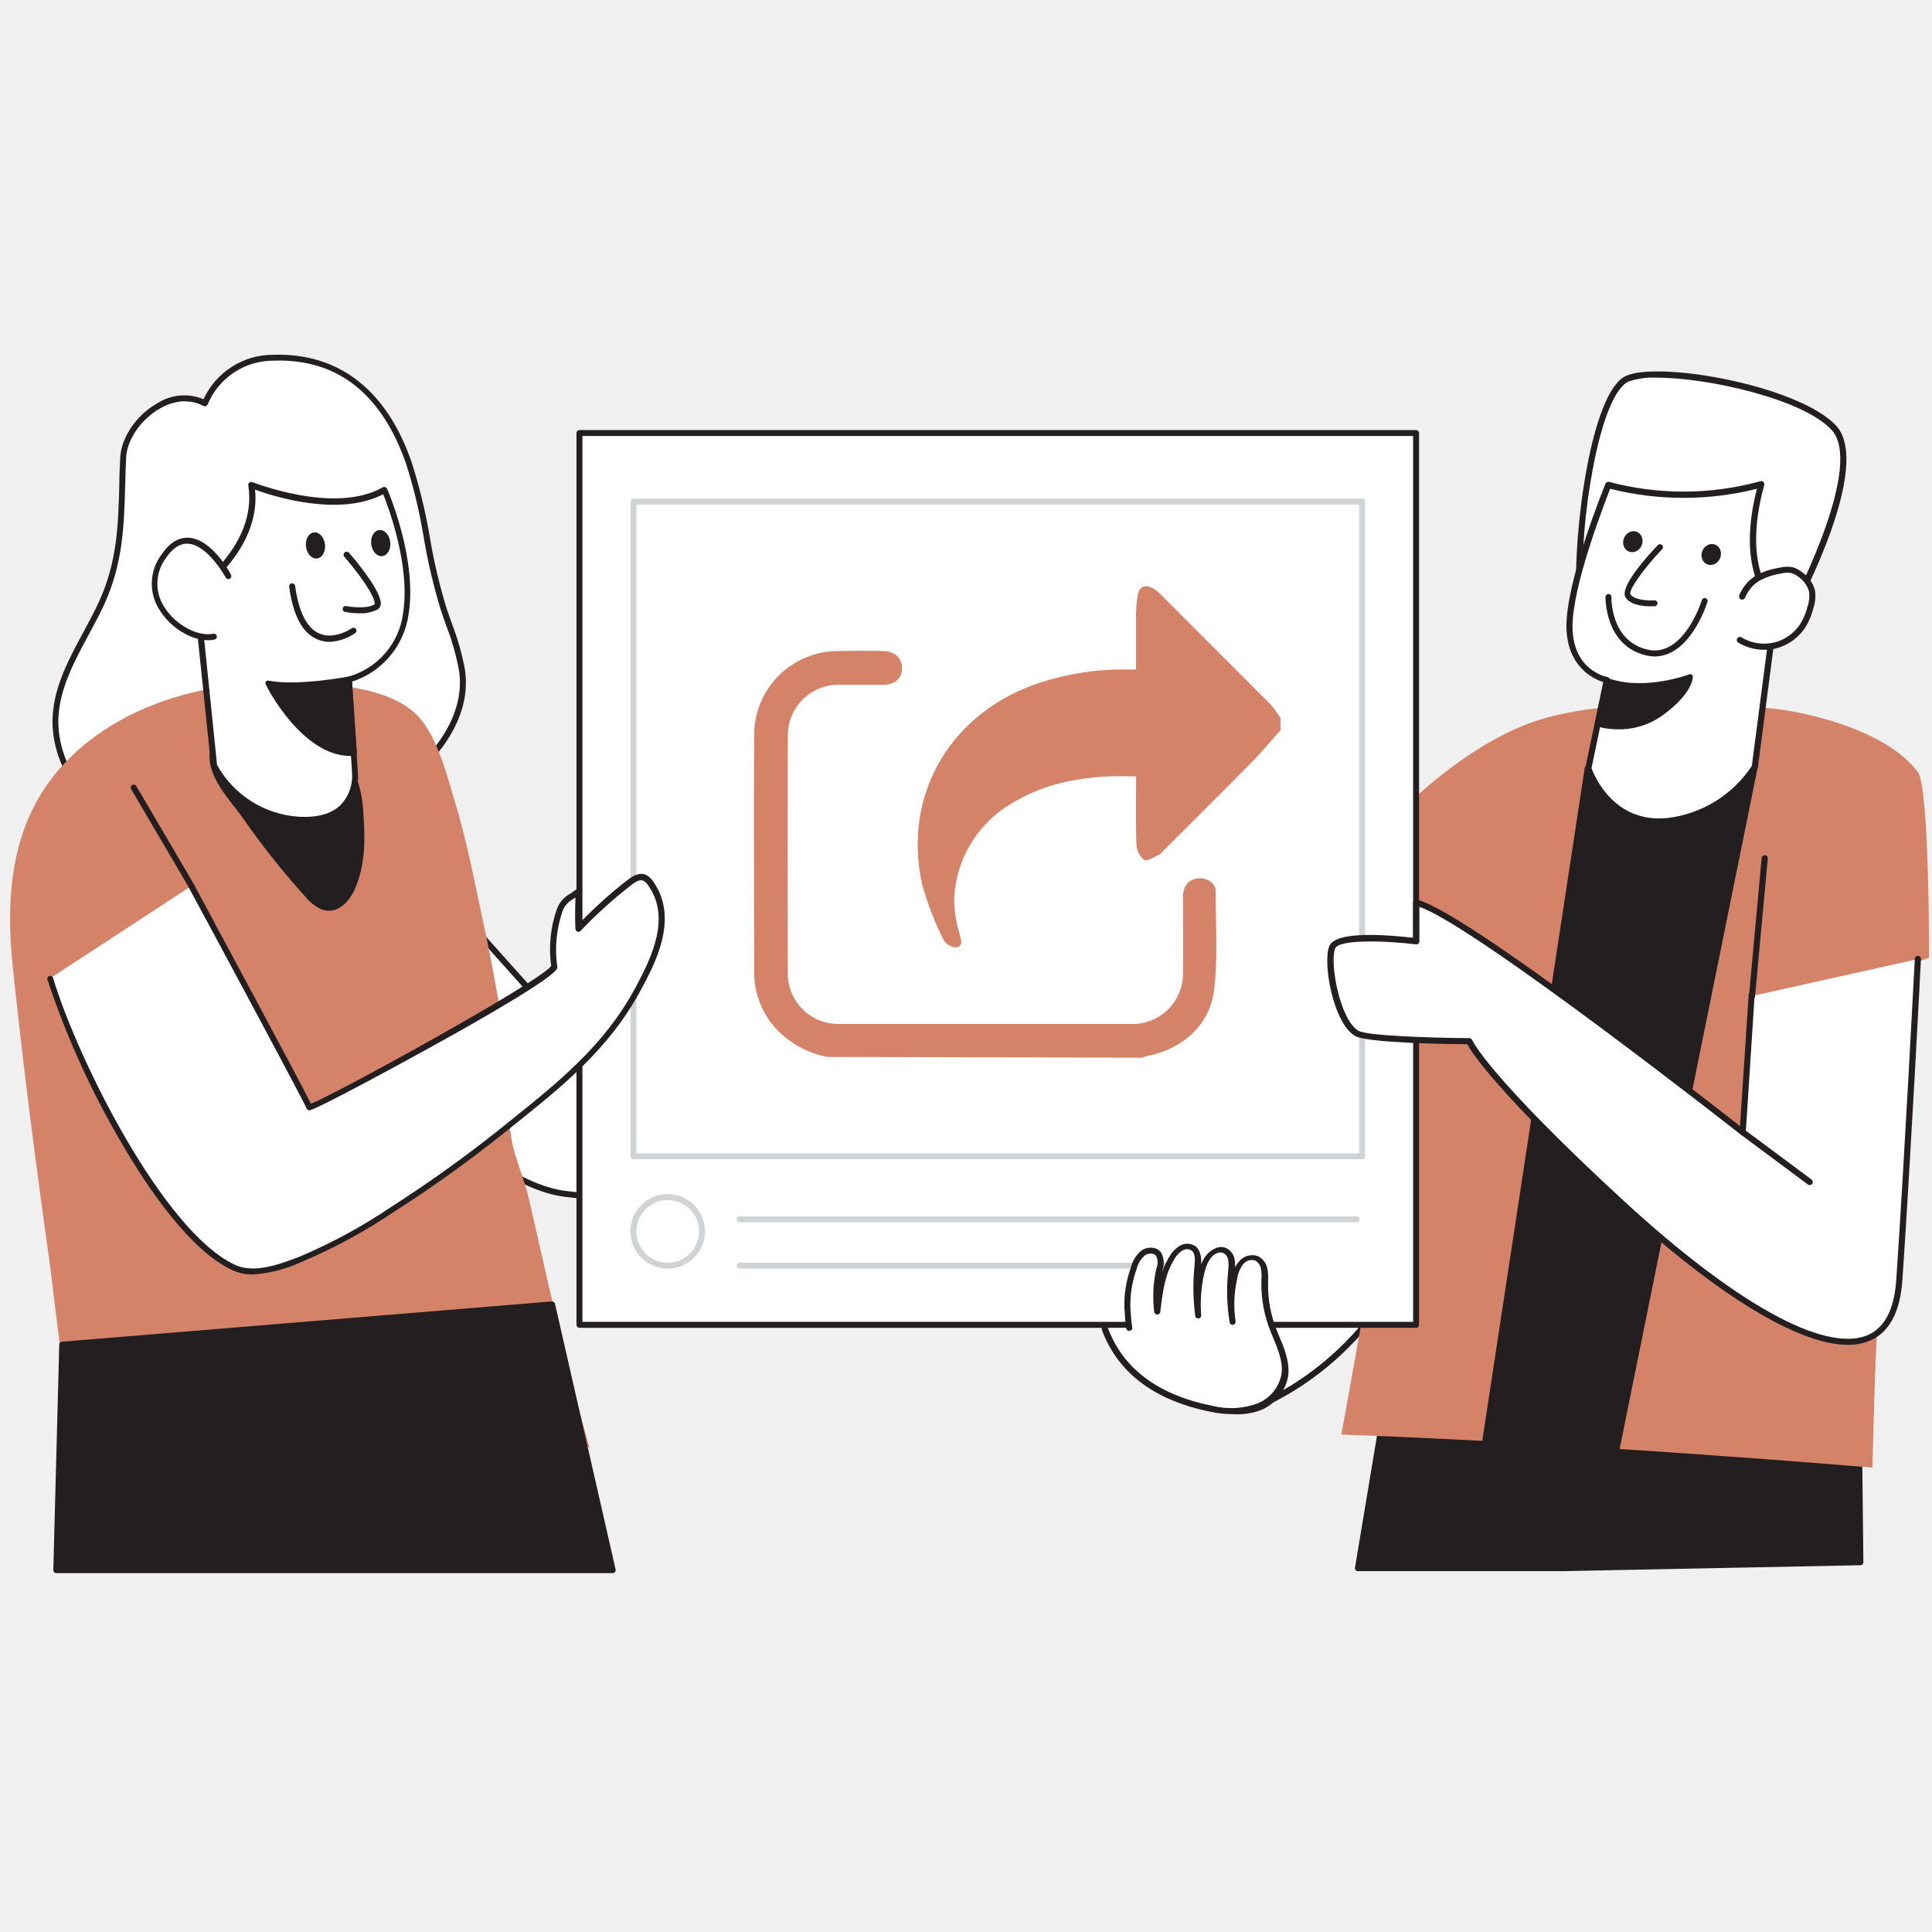
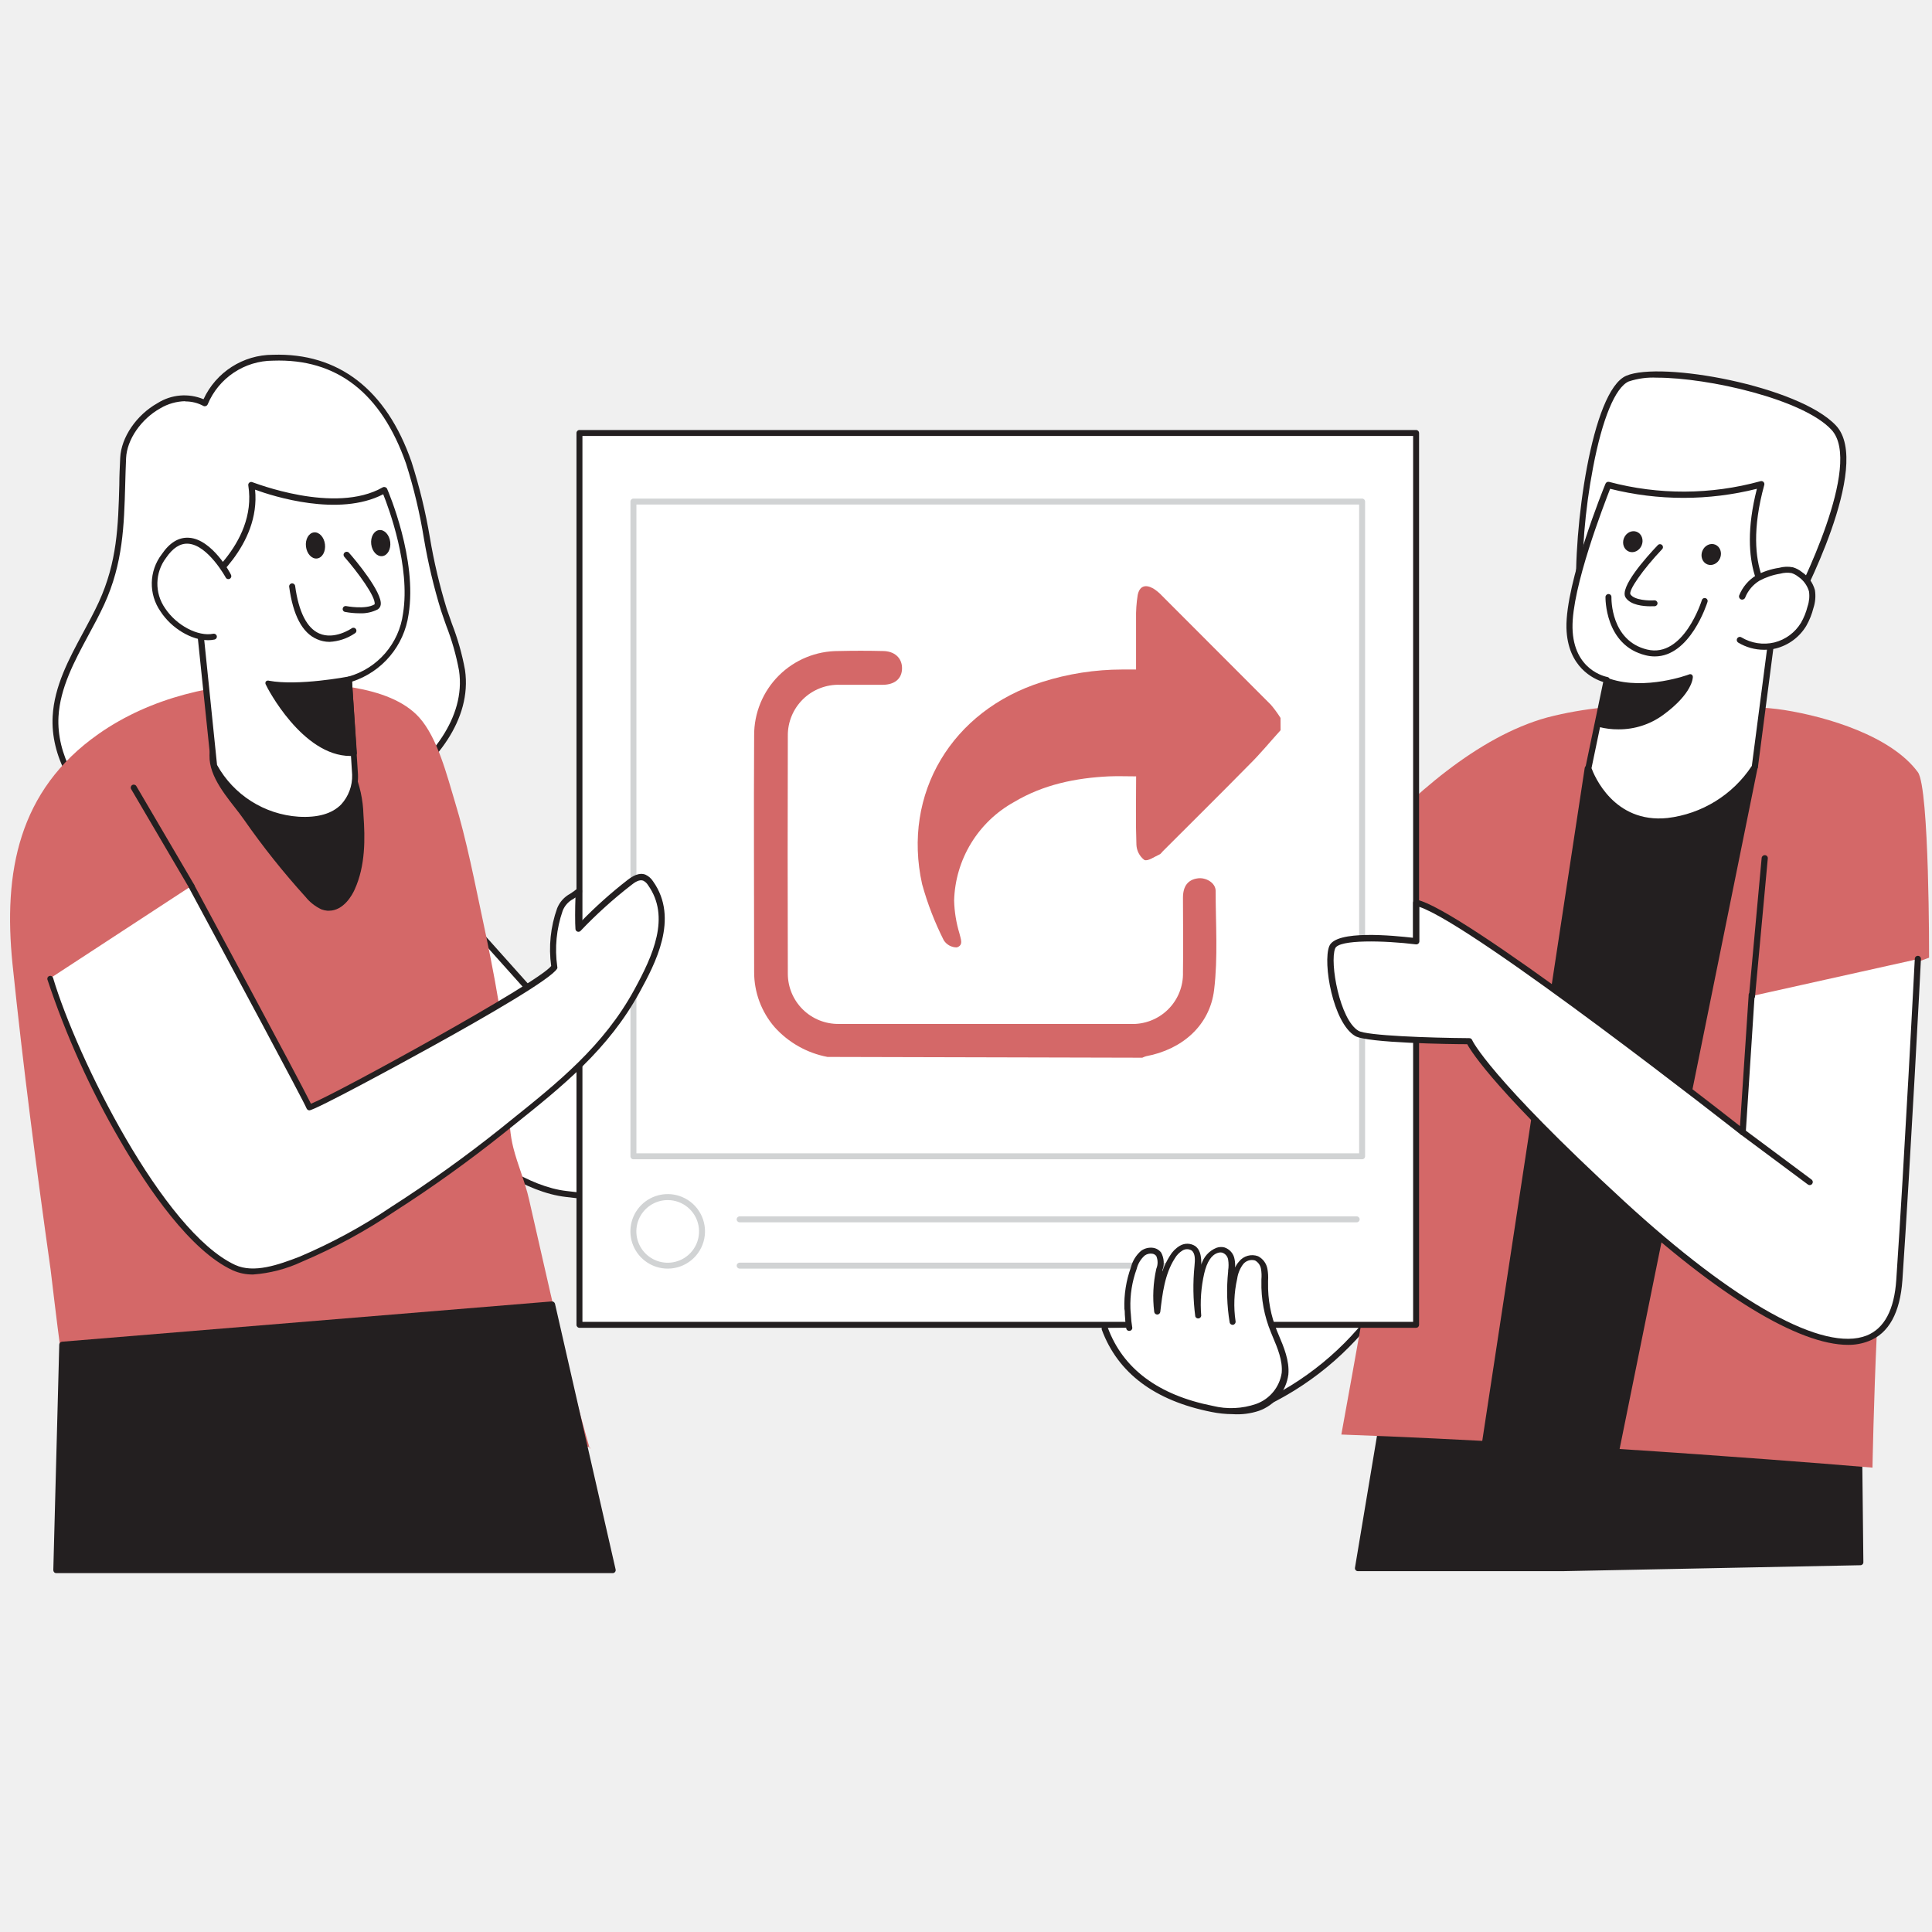
<svg xmlns="http://www.w3.org/2000/svg" width="202" height="202">
  <g fill="none" fill-rule="evenodd">
    <circle opacity=".203" transform="matrix(0 -1 -1 0 202 202)" cx="101" cy="101" r="101" />
    <g transform="translate(1 37)" fill-rule="nonzero">
      <path d="M172.225 2.485a8.064 8.064 0 00-2.937.398c-1.4.621-2.763 3.896-3.734 9.035a62.746 62.746 0 00-1.089 13.508 2.534 2.534 0 001.12 2.02c4.356 3.106 19.136-.69 20.704-1.107.747-1.429 7.555-14.807 4.2-18.404-2.95-3.188-12.844-5.45-18.264-5.45z" fill="#FFF" />
      <path d="M171.391 29.272c-2.557 0-4.822-.354-6.179-1.336a3.143 3.143 0 01-1.388-2.485c-.367-7.01 1.581-21.611 5.209-23.164 3.628-1.554 18.046 1.056 21.93 5.207 3.883 4.15-3.84 18.64-4.17 19.262a.323.323 0 01-.199.161c-.48.112-8.774 2.355-15.203 2.355zm.834-26.787a8.064 8.064 0 00-2.937.398c-1.4.621-2.763 3.896-3.734 9.035a62.746 62.746 0 00-1.089 13.508 2.534 2.534 0 001.12 2.02c4.356 3.106 19.136-.69 20.704-1.107.747-1.429 7.555-14.807 4.2-18.404-2.95-3.188-12.844-5.45-18.264-5.45z" fill="#231F20" />
      <path d="M130.438 110.086a30.772 30.772 0 0018.29-25.755l-10.3-11.048-14.156 27.296" fill="#FFF" />
      <path d="M130.438 110.41a.324.324 0 01-.112-.622 30.691 30.691 0 0018.078-25.345L138.51 73.83l-13.946 26.892a.324.324 0 01-.573-.292l14.158-27.296a.311.311 0 01.242-.168.318.318 0 01.28.093l10.3 11.054a.329.329 0 01.086.249 31.338 31.338 0 01-18.507 26.022.244.244 0 01-.112.025z" fill="#231F20" />
      <path fill="#231F20" d="M162.362 126.962l31.152-.602-.43-39.17-45.744 1.646-6.366 38.126z" />
      <path d="M162.362 127.273h-21.388a.305.305 0 01-.237-.112.286.286 0 01-.068-.248l6.366-38.127a.305.305 0 01.292-.261l45.745-1.647a.343.343 0 01.224.087c.064.057.1.139.1.224l.429 39.146a.31.31 0 01-.305.317l-31.152.621h-.006zm-21.021-.621h21.02l30.842-.622-.423-38.524-45.179 1.628-6.26 37.518z" fill="#231F20" />
-       <path d="M199.519 43.731c-2.788-3.784-9.459-5.778-13.952-6.493-4.325-.683-8.656 0-13-.373a38.276 38.276 0 00-11.823 1.156c-14.493 4.002-27.966 24.954-27.966 24.954l14.773.776s-2.146 15.429-8.307 49.237c25.663.913 55.533 3.46 55.533 3.46s.13-7.076.454-14.042c2.315-2.156 2.234-5.592 2.658-7.587.547-2.566-.56-30.446-.56-30.446l3.366-1.243s.044-17.77-1.176-19.399z" fill="#d48368" />
+       <path d="M199.519 43.731c-2.788-3.784-9.459-5.778-13.952-6.493-4.325-.683-8.656 0-13-.373a38.276 38.276 0 00-11.823 1.156c-14.493 4.002-27.966 24.954-27.966 24.954l14.773.776s-2.146 15.429-8.307 49.237c25.663.913 55.533 3.46 55.533 3.46s.13-7.076.454-14.042c2.315-2.156 2.234-5.592 2.658-7.587.547-2.566-.56-30.446-.56-30.446l3.366-1.243s.044-17.77-1.176-19.399z" fill="hsl(360, 56%, 62%)" />
      <path fill="#231F20" d="M165 43.34l-11.257 73.935 13.442 1.349 15.29-75.44z" />
      <path d="M167.185 118.934h-.031l-13.448-1.348a.33.33 0 01-.218-.118.298.298 0 01-.056-.236L164.69 43.29a.311.311 0 01.305-.26l17.468-.156a.3.3 0 01.243.112.31.31 0 01.068.26L167.49 118.68a.31.31 0 01-.305.254zm-13.068-1.932l12.837 1.286 15.135-74.793-16.802.15-11.17 73.357z" fill="#231F20" />
      <path d="M166.998 34.07l-1.935 9.27s2.06 6.157 8.301 5.505a12.492 12.492 0 009.11-5.66l2.216-17.038s-4.163-2.989-1.537-12.527a30.306 30.306 0 01-16 .075s-4.163 10.171-4.057 14.912c.106 4.741 3.902 5.462 3.902 5.462z" fill="#FFF" />
      <path d="M172.462 49.218c-5.7 0-7.68-5.717-7.704-5.779a.304.304 0 010-.168l1.867-8.966c-.959-.298-3.734-1.516-3.846-5.654-.1-4.785 3.908-14.658 4.082-15.074a.324.324 0 01.38-.193 30.262 30.262 0 0015.812-.068.317.317 0 01.41.385c-2.532 9.22 1.382 12.16 1.42 12.185a.31.31 0 01.13.304l-2.215 17.038a.304.304 0 01-.044.118 12.666 12.666 0 01-9.334 5.816 8.17 8.17 0 01-.958.056zm-7.063-5.903c.267.733 2.327 5.791 7.934 5.213a12.293 12.293 0 008.83-5.45l2.184-16.776c-.746-.621-3.764-3.902-1.655-12.197a31.496 31.496 0 01-15.345 0c-.623 1.615-4.02 10.32-3.933 14.552.093 4.443 3.49 5.095 3.64 5.126.084.013.158.06.205.13.05.073.068.163.05.25l-1.91 9.152z" fill="#231F20" />
      <path d="M181.186 25.376a3.978 3.978 0 011.624-1.932 7.008 7.008 0 012.26-.777 3.004 3.004 0 011.306-.062c.296.093.572.238.815.429a3.107 3.107 0 011.245 1.721c.088.584.035 1.18-.156 1.74a6.96 6.96 0 01-.715 1.77 4.823 4.823 0 01-6.671 1.647" fill="#FFF" />
      <path d="M183.439 30.937a5.196 5.196 0 01-2.7-.751.323.323 0 01.092-.587.318.318 0 01.243.04 4.617 4.617 0 003.435.534 4.555 4.555 0 002.8-2.069 6.674 6.674 0 00.679-1.696 3.35 3.35 0 00.15-1.578 2.803 2.803 0 00-1.127-1.535 2.16 2.16 0 00-.71-.38 2.755 2.755 0 00-1.157.063 6.958 6.958 0 00-2.19.74 3.661 3.661 0 00-1.494 1.776.333.333 0 01-.622-.236 4.351 4.351 0 011.755-2.088 7.357 7.357 0 012.414-.801c.473-.13.969-.15 1.45-.056.338.1.653.264.927.485a3.356 3.356 0 011.376 1.907 3.983 3.983 0 01-.156 1.864 7.45 7.45 0 01-.747 1.864 5.214 5.214 0 01-3.192 2.368c-.402.095-.813.14-1.226.136zM166.251 38.704a7.931 7.931 0 006.46-1.18c3.012-2.206 2.98-3.728 2.98-3.728s-4.61 1.777-8.469.453l-.97 4.455z" fill="#231F20" />
      <path d="M168.224 39.257a7.933 7.933 0 01-2.06-.254.304.304 0 01-.211-.36l.97-4.468a.298.298 0 01.15-.205.293.293 0 01.249 0c3.702 1.242 8.214-.429 8.257-.448a.3.3 0 01.28 0 .292.292 0 01.137.249c0 .068 0 1.709-3.111 3.983a7.83 7.83 0 01-4.661 1.503zm-1.606-.782a7.639 7.639 0 005.912-1.2c1.836-1.348 2.49-2.417 2.72-3-1.307.415-4.711 1.292-7.798.372l-.834 3.828z" fill="#231F20" />
      <path d="M172.568 20.2s-3.952 4.157-3.342 5.102c.61.944 2.794.795 2.794.795" fill="#FFF" />
      <path d="M171.56 26.39c-.741 0-2.079-.119-2.596-.92-.672-1.032 2.135-4.182 3.373-5.48a.311.311 0 01.534.217c0 .081-.033.16-.092.217-2.016 2.125-3.56 4.35-3.304 4.722.41.622 1.991.665 2.489.622.17-.015.32.11.336.28a.31.31 0 01-.286.335c-.025-.006-.212.006-.455.006z" fill="#231F20" />
      <ellipse fill="#231F20" transform="rotate(-68.08 177.918 20.975)" cx="177.918" cy="20.975" rx="1.112" ry="1" />
      <ellipse fill="#231F20" transform="rotate(-68.08 169.72 19.636)" cx="169.72" cy="19.636" rx="1.112" ry="1" />
      <path d="M172.014 31.633c-.32 0-.637-.04-.946-.118-4.306-1.037-4.207-6.058-4.207-6.108a.317.317 0 01.324-.298.305.305 0 01.298.317c0 .186-.08 4.567 3.734 5.487 3.815.92 5.7-5.102 5.719-5.164a.31.31 0 11.591.187c-.08.248-1.83 5.697-5.513 5.697z" fill="#231F20" />
      <path d="M36 45.98l23.26 26.03 32.547 11.364-4.157 8.587s-21.127-3.187-29.447-4.12c-8.32-.931-18.837-13.408-18.837-13.408L36 45.98z" fill="#FFF" />
      <path d="M87.65 92.266h-.044c-.211 0-21.22-3.194-29.44-4.12-8.345-.938-18.607-12.999-19.036-13.515a.28.28 0 01-.075-.161l-3.367-28.49a.323.323 0 01.18-.316.311.311 0 01.362.074L59.44 71.705l32.471 11.34a.31.31 0 01.18.174.304.304 0 010 .254l-4.162 8.612c-.05.11-.16.181-.28.18zm-47.985-17.97c.865 1.007 10.79 12.353 18.569 13.229 7.779.876 26.927 3.728 29.248 4.088l3.908-8.077-32.216-11.253a.305.305 0 01-.131-.087l-22.62-25.283 3.242 27.383z" fill="#231F20" />
      <path d="M47.294 33.075c-.323-2.181-1.2-4.238-1.867-6.332-1.68-5.076-1.923-10.314-3.684-15.372C39.484 4.865 35.147.13 27.561.398a7.735 7.735 0 00-7.137 4.76c-3.591-1.977-8.376 2.044-8.544 5.722-.25 5.424.1 10.054-2.266 15.192-1.792 3.902-4.567 7.556-4.797 11.843-.23 4.288 2.202 8.295 5.687 10.663 3.485 2.367 7.878 3.156 12.079 2.846 4.2-.311 8.264-1.653 12.166-3.256a31.45 31.45 0 005.5-2.771c3.965-2.647 7.804-7.277 7.045-12.322z" fill="#FFF" />
      <path d="M20.853 51.797a18.69 18.69 0 01-10.523-2.964c-3.734-2.554-6.049-6.835-5.825-10.93.168-3.163 1.7-6.002 3.18-8.749.567-1.05 1.152-2.131 1.65-3.212 1.916-4.194 2.022-7.923 2.14-12.272 0-.913.05-1.864.093-2.802.1-2.138 1.7-4.487 3.902-5.717a5.222 5.222 0 014.81-.41A7.997 7.997 0 0127.53.093c6.845-.223 11.861 3.623 14.493 11.185a56.722 56.722 0 011.923 7.922 58.372 58.372 0 001.761 7.456c.175.516.355 1.038.542 1.554a26.39 26.39 0 011.369 4.834c.771 5.25-3.211 9.942-7.2 12.62a31.239 31.239 0 01-5.57 2.802c-3.28 1.348-7.629 2.939-12.259 3.28-.572.032-1.157.05-1.736.05zm-2.49-46.851a5.333 5.333 0 00-2.594.74c-2.023 1.13-3.497 3.274-3.585 5.206-.043.951-.068 1.865-.093 2.79-.118 4.232-.224 8.22-2.197 12.52-.504 1.094-1.095 2.188-1.667 3.244-1.444 2.684-2.944 5.468-3.112 8.488-.205 3.877 1.973 7.953 5.557 10.39 3.15 2.13 7.362 3.106 11.88 2.789 4.518-.317 8.836-1.901 12.072-3.231a30.871 30.871 0 005.445-2.746c3.827-2.554 7.66-7.053 6.926-12.018a25.968 25.968 0 00-1.344-4.716c-.18-.515-.367-1.037-.541-1.565a59.272 59.272 0 01-1.786-7.519 54.655 54.655 0 00-1.867-7.841C38.868 4.095 34.226.472 27.555.708a7.43 7.43 0 00-6.845 4.58.311.311 0 01-.18.161.293.293 0 01-.25 0 3.925 3.925 0 00-1.91-.478l-.006-.025z" fill="#231F20" />
-       <path d="M47.412 49.883a63.649 63.649 0 00-.852-3.064c-.822-2.715-1.799-6.654-3.734-8.81-3.155-3.492-10.255-3.604-14.568-3.63-6.677-.036-13.503 1.53-18.961 5.363C.897 45.645-.66 54.214.305 63.77c1.108 10.687 2.49 21.35 3.989 31.994.15 1.093 1.948 17.354 2.757 17.36.056 0 55.383.044 53.616 1.349-2.489-8.63-4.356-17.398-6.36-26.097-.423-1.864-1.176-3.554-1.636-5.369-.666-2.622-.361-5.499-.623-8.183-.541-6.214-1.866-12.328-3.16-18.417-.455-2.187-.928-4.368-1.476-6.524z" fill="#d48368" />
+       <path d="M47.412 49.883a63.649 63.649 0 00-.852-3.064c-.822-2.715-1.799-6.654-3.734-8.81-3.155-3.492-10.255-3.604-14.568-3.63-6.677-.036-13.503 1.53-18.961 5.363C.897 45.645-.66 54.214.305 63.77c1.108 10.687 2.49 21.35 3.989 31.994.15 1.093 1.948 17.354 2.757 17.36.056 0 55.383.044 53.616 1.349-2.489-8.63-4.356-17.398-6.36-26.097-.423-1.864-1.176-3.554-1.636-5.369-.666-2.622-.361-5.499-.623-8.183-.541-6.214-1.866-12.328-3.16-18.417-.455-2.187-.928-4.368-1.476-6.524z" fill="hsl(360, 56%, 62%)" />
      <path fill="#231F20" d="M63.094 127.167L56.753 99.38l-51.215 4.213-.653 23.574z" />
      <path d="M63.094 127.478H4.885a.317.317 0 01-.224-.093.323.323 0 01-.087-.224l.622-23.574a.317.317 0 01.286-.305l51.215-4.213a.33.33 0 01.33.243l6.34 27.787a.317.317 0 01-.274.379h.001zm-57.873-.621h57.493l-6.222-27.141-50.667 4.163-.604 22.978zM32.714 57.786c.17.07.351.112.535.125 1.164.087 2.078-.994 2.558-2.057 1.07-2.367 1.07-5.064.883-7.649a11.977 11.977 0 00-.964-4.436 10.043 10.043 0 00-2.265-2.877c-1.662-1.535-3.678-2.821-5.925-3.107-2.246-.286-5.532.932-6.223 3.392-.721 2.66 2.079 5.338 3.436 7.295a79.087 79.087 0 006.41 8.078c.416.525.949.948 1.555 1.236z" fill="#231F20" />
      <path d="M33.386 58.221h-.162a2.492 2.492 0 01-.622-.143 4.722 4.722 0 01-1.662-1.31 80.94 80.94 0 01-6.434-8.078 28.075 28.075 0 00-.934-1.243c-1.406-1.796-3.16-4.039-2.539-6.313.691-2.548 3.94-3.933 6.54-3.623 2.036.237 4.09 1.305 6.1 3.17.955.834 1.747 1.839 2.333 2.963.617 1.442.955 2.987.995 4.555.18 2.485.212 5.312-.914 7.792-.243.553-1.14 2.23-2.701 2.23zm-.56-.733c.143.059.294.094.448.106.977.087 1.817-.92 2.246-1.864 1.064-2.355 1.033-5.108.86-7.494a11.933 11.933 0 00-.934-4.35 9.552 9.552 0 00-2.197-2.783c-1.91-1.771-3.846-2.784-5.75-3.007-2.296-.268-5.27.963-5.868 3.168-.535 1.976 1.108 4.083 2.433 5.767.348.447.678.87.958 1.242a78.832 78.832 0 006.385 8.035c.375.498.86.902 1.419 1.18z" fill="#231F20" />
      <path fill="#FFF" d="M59.584 8.27h87.482v93.254H59.584z" />
      <path d="M147.06 101.828H59.584a.31.31 0 01-.31-.31V8.27c0-.171.139-.31.31-.31h87.476a.31.31 0 01.311.31v93.248a.31.31 0 01-.311.31zm-87.164-.621h86.853V8.581H59.896v92.626z" fill="#231F20" />
      <path fill="#FFF" d="M65.229 15.441h76.181v68.455H65.229z" />
      <path d="M141.416 84.207H65.229a.31.31 0 01-.312-.311V15.44c0-.172.14-.31.312-.31h76.187c.171 0 .311.138.311.31v68.442a.312.312 0 01-.311.324zm-75.876-.622h75.564V15.751H65.54v67.834z" fill="#D1D3D4" />
-       <path d="M132.89 39.35c-1.095 1.206-2.14 2.486-3.285 3.61-2.994 3.045-6.03 6.047-9.049 9.066-.105.106-.186.249-.31.305-.542.236-1.245.758-1.606.578a2.118 2.118 0 01-.822-1.585c-.087-2.33-.03-4.66-.03-7.152-.984 0-1.911-.037-2.838 0-3.504.168-6.877.864-9.926 2.685a12.158 12.158 0 00-6.266 10.308c.032 1.159.218 2.308.553 3.418.131.584.46 1.242-.273 1.472a1.606 1.606 0 01-1.363-.745 31.86 31.86 0 01-2.265-5.872c-2.097-9.47 3.111-18.15 12.526-21.127a27.68 27.68 0 018.395-1.31h1.45v-5.288c-.019-.832.038-1.664.168-2.486.187-.944.784-1.168 1.624-.702.34.213.65.47.921.764 3.796 3.79 7.588 7.587 11.376 11.39.372.435.711.899 1.014 1.385l.006 1.287z" fill="#d48368" />
-       <path d="M85.515 73.507a9.923 9.923 0 01-5.52-3.107 8.778 8.778 0 01-2.146-5.779c0-8.245-.05-16.484 0-24.73a8.773 8.773 0 012.577-6.254 8.8 8.8 0 016.265-2.569 94.813 94.813 0 014.605 0c1.245 0 2.029.74 2.017 1.82-.013 1.082-.778 1.697-1.992 1.71h-4.493a5.294 5.294 0 00-3.874 1.51 5.278 5.278 0 00-1.583 3.84c-.025 8.284-.025 16.569 0 24.854 0 1.405.563 2.751 1.564 3.739a5.269 5.269 0 003.763 1.517h30.492a5.269 5.269 0 003.93-1.509 5.253 5.253 0 001.565-3.903c.043-2.59 0-5.182 0-7.773 0-1.243.535-1.901 1.55-2.038.845-.118 1.866.466 1.866 1.311 0 3.461.255 6.96-.162 10.37-.46 3.729-3.36 6.214-7.1 6.916-.14.04-.275.092-.405.156l-32.919-.081z" fill="#d48368" />
+       <path d="M132.89 39.35c-1.095 1.206-2.14 2.486-3.285 3.61-2.994 3.045-6.03 6.047-9.049 9.066-.105.106-.186.249-.31.305-.542.236-1.245.758-1.606.578a2.118 2.118 0 01-.822-1.585c-.087-2.33-.03-4.66-.03-7.152-.984 0-1.911-.037-2.838 0-3.504.168-6.877.864-9.926 2.685a12.158 12.158 0 00-6.266 10.308c.032 1.159.218 2.308.553 3.418.131.584.46 1.242-.273 1.472a1.606 1.606 0 01-1.363-.745 31.86 31.86 0 01-2.265-5.872c-2.097-9.47 3.111-18.15 12.526-21.127a27.68 27.68 0 018.395-1.31h1.45v-5.288c-.019-.832.038-1.664.168-2.486.187-.944.784-1.168 1.624-.702.34.213.65.47.921.764 3.796 3.79 7.588 7.587 11.376 11.39.372.435.711.899 1.014 1.385l.006 1.287z" fill="hsl(360, 56%, 62%)" />
+       <path d="M85.515 73.507a9.923 9.923 0 01-5.52-3.107 8.778 8.778 0 01-2.146-5.779c0-8.245-.05-16.484 0-24.73a8.773 8.773 0 012.577-6.254 8.8 8.8 0 016.265-2.569 94.813 94.813 0 014.605 0c1.245 0 2.029.74 2.017 1.82-.013 1.082-.778 1.697-1.992 1.71h-4.493a5.294 5.294 0 00-3.874 1.51 5.278 5.278 0 00-1.583 3.84c-.025 8.284-.025 16.569 0 24.854 0 1.405.563 2.751 1.564 3.739a5.269 5.269 0 003.763 1.517h30.492a5.269 5.269 0 003.93-1.509 5.253 5.253 0 001.565-3.903c.043-2.59 0-5.182 0-7.773 0-1.243.535-1.901 1.55-2.038.845-.118 1.866.466 1.866 1.311 0 3.461.255 6.96-.162 10.37-.46 3.729-3.36 6.214-7.1 6.916-.14.04-.275.092-.405.156l-32.919-.081z" fill="hsl(360, 56%, 62%)" />
      <path d="M140.85 90.8H76.335a.31.31 0 110-.622h64.513a.31.31 0 110 .621zM124.813 95.64H76.336a.31.31 0 110-.622h48.477a.31.31 0 01.311.31.317.317 0 01-.311.312z" fill="#D1D3D4" />
      <ellipse fill="#FFF" cx="68.819" cy="91.744" rx="3.584" ry="3.579" />
      <path d="M68.82 95.64a3.902 3.902 0 01-3.61-2.401 3.892 3.892 0 01.842-4.248 3.906 3.906 0 014.253-.847 3.896 3.896 0 01-1.486 7.496zm0-7.165a3.28 3.28 0 00-3.036 2.019 3.271 3.271 0 00.71 3.571 3.283 3.283 0 003.577.709 3.275 3.275 0 00-1.252-6.299z" fill="#D1D3D4" />
      <path d="M39.204 14.217s3.112 7.239 2.21 12.949A8.274 8.274 0 0135.476 34l.622 9.973s.38 5.095-5.93 4.716a10.78 10.78 0 01-8.812-5.636L19.484 24.78s6.845-4.536 5.781-11.079c0 0 8.693 3.523 13.94.516z" fill="#FFF" />
      <path d="M30.853 49.031h-.672a11.202 11.202 0 01-9.073-5.81.298.298 0 01-.031-.105l-1.904-18.305a.317.317 0 01.137-.292c.068-.044 6.646-4.505 5.65-10.768a.304.304 0 01.112-.292.312.312 0 01.311-.044c.081 0 8.613 3.43 13.653.528a.33.33 0 01.255 0 .305.305 0 01.187.174c.13.299 3.174 7.388 2.24 13.123a8.659 8.659 0 01-5.911 7.028l.622 9.724a4.967 4.967 0 01-1.32 3.58c-.97.962-2.401 1.46-4.256 1.46zm-9.16-6.052a10.543 10.543 0 008.525 5.412c1.998.119 3.498-.31 4.45-1.28a4.39 4.39 0 001.151-3.106l-.622-9.942a.31.31 0 01.242-.323 7.926 7.926 0 005.7-6.599c.791-4.89-1.493-11.017-2.072-12.464-4.642 2.404-11.5.217-13.397-.479.578 5.828-4.83 10.035-5.825 10.756l1.848 18.025z" fill="#231F20" />
      <path d="M22.857 23.264s-3.566-6.723-6.727-2.138c-3.161 4.586 2.19 9.047 5.246 8.432" fill="#FFF" />
      <path d="M20.766 29.937c-1.749 0-3.84-1.243-4.978-3.001a5.064 5.064 0 01.118-5.978c.84-1.242 1.798-1.801 2.85-1.733 2.408.143 4.356 3.728 4.406 3.896a.31.31 0 01-.548.286s-1.867-3.437-3.945-3.56c-.83-.05-1.595.438-2.297 1.466a4.48 4.48 0 00-.112 5.281c1.177 1.79 3.442 2.989 5.041 2.666.17-.03.333.08.367.248a.304.304 0 01-.243.36 3.421 3.421 0 01-.66.07zM36.59 27.122a8.158 8.158 0 01-1.511-.143.299.299 0 01-.243-.36.31.31 0 01.367-.249s2.016.392 2.968-.186c.137-.777-1.78-3.38-3.173-4.97a.304.304 0 01.03-.436.318.318 0 01.443 0c.622.684 3.54 4.176 3.335 5.456a.683.683 0 01-.317.484 3.8 3.8 0 01-1.898.404zM35.47 34.013s-5.289 1.02-8.4.441c0 0 3.852 7.63 8.923 7.258l-.522-7.699z" fill="#231F20" />
      <path d="M35.632 42.041c-5.015 0-8.712-7.14-8.836-7.456a.304.304 0 010-.33.311.311 0 01.336-.08c3.018.565 8.233-.423 8.289-.435a.33.33 0 01.249.062c.068.055.11.136.118.224l.523 7.698a.31.31 0 01-.287.33 6.098 6.098 0 00-.392-.013zm-7.984-7.189c.977 1.66 4.089 6.568 7.99 6.568l-.479-7.034c-1.113.199-4.816.783-7.51.466z" fill="#231F20" />
      <ellipse fill="#231F20" transform="rotate(-6.85 31.984 20.03)" cx="31.984" cy="20.029" rx="1" ry="1.373" />
      <ellipse fill="#231F20" transform="rotate(-6.85 38.807 19.784)" cx="38.807" cy="19.784" rx="1" ry="1.373" />
      <path d="M33.442 30.111c-.453-.003-.9-.1-1.313-.286-1.519-.658-2.49-2.485-2.894-5.474a.314.314 0 01.623-.087c.373 2.74 1.244 4.418 2.526 4.971 1.574.696 3.348-.516 3.367-.528a.312.312 0 11.354.51 5.17 5.17 0 01-2.663.894z" fill="#231F20" />
      <path d="M117.047 101.84c-.103-.687-.17-1.38-.2-2.075a11.486 11.486 0 01.666-4.243c.15-.606.482-1.15.953-1.56a1.246 1.246 0 011.667.118 1.98 1.98 0 01.063 1.59 12.9 12.9 0 00-.218 4.4c.236-1.976.498-4.027 1.574-5.692.224-.39.543-.717.927-.95a1.246 1.246 0 011.276 0c.554.403.51 1.242.442 1.9a22.59 22.59 0 00.08 5.227 14.89 14.89 0 01.33-4.549c.225-.975.666-2.05 1.619-2.361.2-.07.415-.083.622-.037.435.147.753.522.827.975.072.445.072.898 0 1.342-.18 1.75-.125 3.516.162 5.25a12.57 12.57 0 01.168-4.572 3.57 3.57 0 01.697-1.653 1.464 1.464 0 011.63-.479c.422.224.714.63.79 1.1.074.465.09.936.05 1.405a12.702 12.702 0 00.965 5.17c.56 1.36 1.288 2.87 1.158 4.392a4.42 4.42 0 01-2.875 3.523 8.388 8.388 0 01-4.717.224c-5.147-1.019-9.397-3.467-11.201-8.382" fill="#FFF" />
      <path d="M127.88 110.857a11.436 11.436 0 01-2.22-.23c-5.925-1.175-9.777-4.064-11.457-8.587a.33.33 0 11.622-.224c1.593 4.3 5.29 7.052 10.977 8.177 1.5.37 3.076.3 4.537-.205a4.102 4.102 0 002.67-3.25c.111-1.286-.43-2.572-.953-3.809l-.18-.44a13.155 13.155 0 01-.99-5.301v-.218c.033-.369.019-.74-.043-1.106a1.243 1.243 0 00-.622-.876 1.17 1.17 0 00-1.245.392 3.29 3.29 0 00-.622 1.516 12.062 12.062 0 00-.168 4.455.323.323 0 01-.268.367.317.317 0 01-.348-.236 19.922 19.922 0 01-.162-5.338v-.106c.06-.376.06-.76 0-1.137a.932.932 0 00-.622-.733.879.879 0 00-.467.031c-.654.211-1.126.932-1.407 2.125a14.457 14.457 0 00-.317 4.45.323.323 0 01-.622.068 22.875 22.875 0 01-.081-5.3c.062-.622.093-1.305-.311-1.604a.916.916 0 00-.934 0 2.32 2.32 0 00-.815.833c-1.058 1.64-1.3 3.728-1.518 5.592a.323.323 0 01-.318.28.323.323 0 01-.317-.28 13.203 13.203 0 01.218-4.505c.18-.425.18-.904 0-1.33a.622.622 0 00-.43-.248 1.072 1.072 0 00-.784.193c-.417.371-.71.861-.84 1.404a10.933 10.933 0 00-.653 4.12c0 .217.031.41.043.59.022.49.074.977.156 1.46a.323.323 0 01-.622.106 12.484 12.484 0 01-.162-1.523c0-.18 0-.373-.044-.584-.052-1.48.18-2.956.685-4.35.168-.669.54-1.27 1.064-1.72.36-.258.805-.37 1.245-.311.34.047.646.229.852.503a2.24 2.24 0 01.118 1.864.583.583 0 000 .1c.202-.571.467-1.117.79-1.628a2.979 2.979 0 011.052-1.057 1.527 1.527 0 011.612.044c.622.472.622 1.342.622 1.945a2.68 2.68 0 011.587-1.771c.264-.094.55-.109.822-.044.563.179.977.66 1.07 1.243.057.284.074.575.05.864.108-.225.246-.434.41-.622a1.763 1.763 0 012.004-.559c.511.268.87.756.971 1.324a5.1 5.1 0 01.068 1.242v.218a12.653 12.653 0 00.94 5.04l.18.434c.53 1.243 1.127 2.666 1.002 4.113a4.693 4.693 0 01-3.074 3.79 7.154 7.154 0 01-2.75.349z" fill="#231F20" />
      <path d="M182.15 67.144l-.945 14.254s-29.248-22.99-34.145-23.978v4.02s-8.134-.994-8.78.621c-.648 1.616.454 7.755 2.57 8.998 1.244.751 11.754.814 11.754.814s1.488 3.64 15.987 16.981c14.5 13.341 28.14 20.474 28.993 7.979.852-12.496 1.935-33.554 1.935-33.554" fill="#FFF" />
      <path d="M192.22 103.612c-5.147 0-13.622-5.133-23.847-14.54-12.75-11.738-15.47-15.982-15.968-16.895-1.736 0-10.473-.124-11.717-.857-2.328-1.374-3.404-7.662-2.707-9.395.697-1.734 6.795-1.094 8.761-.876v-3.66a.33.33 0 01.119-.249.343.343 0 01.267-.068c4.624.932 29.87 20.58 33.797 23.667l.902-13.632a.323.323 0 11.623.043l-.921 14.248a.305.305 0 01-.193.267.318.318 0 01-.33-.037c-.28-.224-27.866-21.878-33.604-23.81v3.597a.323.323 0 01-.36.323c-3.274-.404-8.09-.534-8.445.429-.592 1.473.485 7.456 2.433 8.606.877.516 7.411.74 11.593.77a.317.317 0 01.299.2c0 .03 1.724 3.808 15.906 16.863 11.636 10.693 20.846 15.782 25.327 14.036 1.867-.74 2.906-2.709 3.111-5.847.84-12.346 1.923-33.348 1.936-33.553a.317.317 0 01.336-.305.318.318 0 01.305.336c0 .211-1.096 21.22-1.936 33.553-.236 3.405-1.419 5.593-3.528 6.394-.688.268-1.421.4-2.16.392z" fill="#231F20" />
      <path fill="#FFF" d="M181.205 81.367l7.013 5.219" />
      <path d="M188.218 86.91a.392.392 0 01-.193-.063l-7.013-5.219a.329.329 0 01-.062-.454.324.324 0 01.448-.062l7.013 5.22a.323.323 0 01-.193.578z" fill="#231F20" />
      <path d="M19.005 55.637S31.003 77.88 31.326 78.75c.112.292 24.724-12.868 25.626-14.664a12.577 12.577 0 01.579-5.996c.398-1.05 1.132-1.18 2.004-1.92a29.78 29.78 0 00-.075 3.946 46.212 46.212 0 015.34-4.822 1.725 1.725 0 011.567-.51c.258.13.474.33.623.578 2.551 3.585.423 7.891-1.407 11.247-3.447 6.313-8.612 10.233-14.1 14.645a136.24 136.24 0 01-11.395 8.171 56.886 56.886 0 01-9.677 5.25c-2.028.808-4.829 1.865-6.982.858-7.81-3.616-16.764-22.096-19.21-30.23" fill="#FFF" />
      <path d="M25.464 96.255a5.047 5.047 0 01-2.14-.441c-4.425-2.045-8.837-8.494-11.756-13.546a89.13 89.13 0 01-7.616-16.87.31.31 0 01.59-.18c2.49 8.363 11.513 26.55 19.043 30.036 1.954.901 4.505 0 6.74-.863a56.88 56.88 0 009.614-5.226 136.19 136.19 0 0011.375-8.152l.946-.764c5.072-4.058 9.857-7.892 13.068-13.788 1.935-3.542 3.796-7.593 1.425-10.918-.12-.2-.294-.362-.504-.466-.392-.155-.884.168-1.244.46a47.27 47.27 0 00-5.302 4.79.311.311 0 01-.536-.186c-.05-.571-.043-2.237 0-3.305l-.217.149a2.362 2.362 0 00-1.12 1.243 12.41 12.41 0 00-.567 5.828.298.298 0 010 .193c-.523 1.043-7.386 5.008-13.068 8.146-3.236 1.795-12.265 6.698-12.856 6.698a.336.336 0 01-.287-.205c-.249-.671-8.158-15.391-12.302-23.078a.311.311 0 11.547-.298c.467.87 10.934 20.288 12.216 22.891C34.226 77.322 55.297 65.753 56.628 64a12.757 12.757 0 01.623-6.033c.259-.65.74-1.187 1.356-1.517.258-.163.505-.341.74-.534.1-.085.241-.1.356-.037.111.064.172.19.155.317a28.434 28.434 0 00-.106 3.156 47.227 47.227 0 014.867-4.35c.51-.39 1.188-.813 1.867-.552.324.15.598.389.79.69 2.788 3.914.174 8.698-1.388 11.575-3.273 6.003-8.09 9.874-13.23 13.975l-.952.764a134.821 134.821 0 01-11.419 8.19 57.464 57.464 0 01-9.726 5.281c-1.604.75-3.331 1.2-5.097 1.33z" fill="#231F20" />
      <path d="M19.005 55.922a.311.311 0 01-.268-.155l-6.024-10.259a.313.313 0 11.542-.317l6.036 10.29a.304.304 0 01-.112.423.28.28 0 01-.174.018zM182.15 67.467a.318.318 0 01-.285-.348l1.325-14.422c.02-.173.174-.3.349-.285a.311.311 0 01.292.348l-1.332 14.415a.317.317 0 01-.348.292z" fill="#231F20" />
    </g>
  </g>
</svg>
